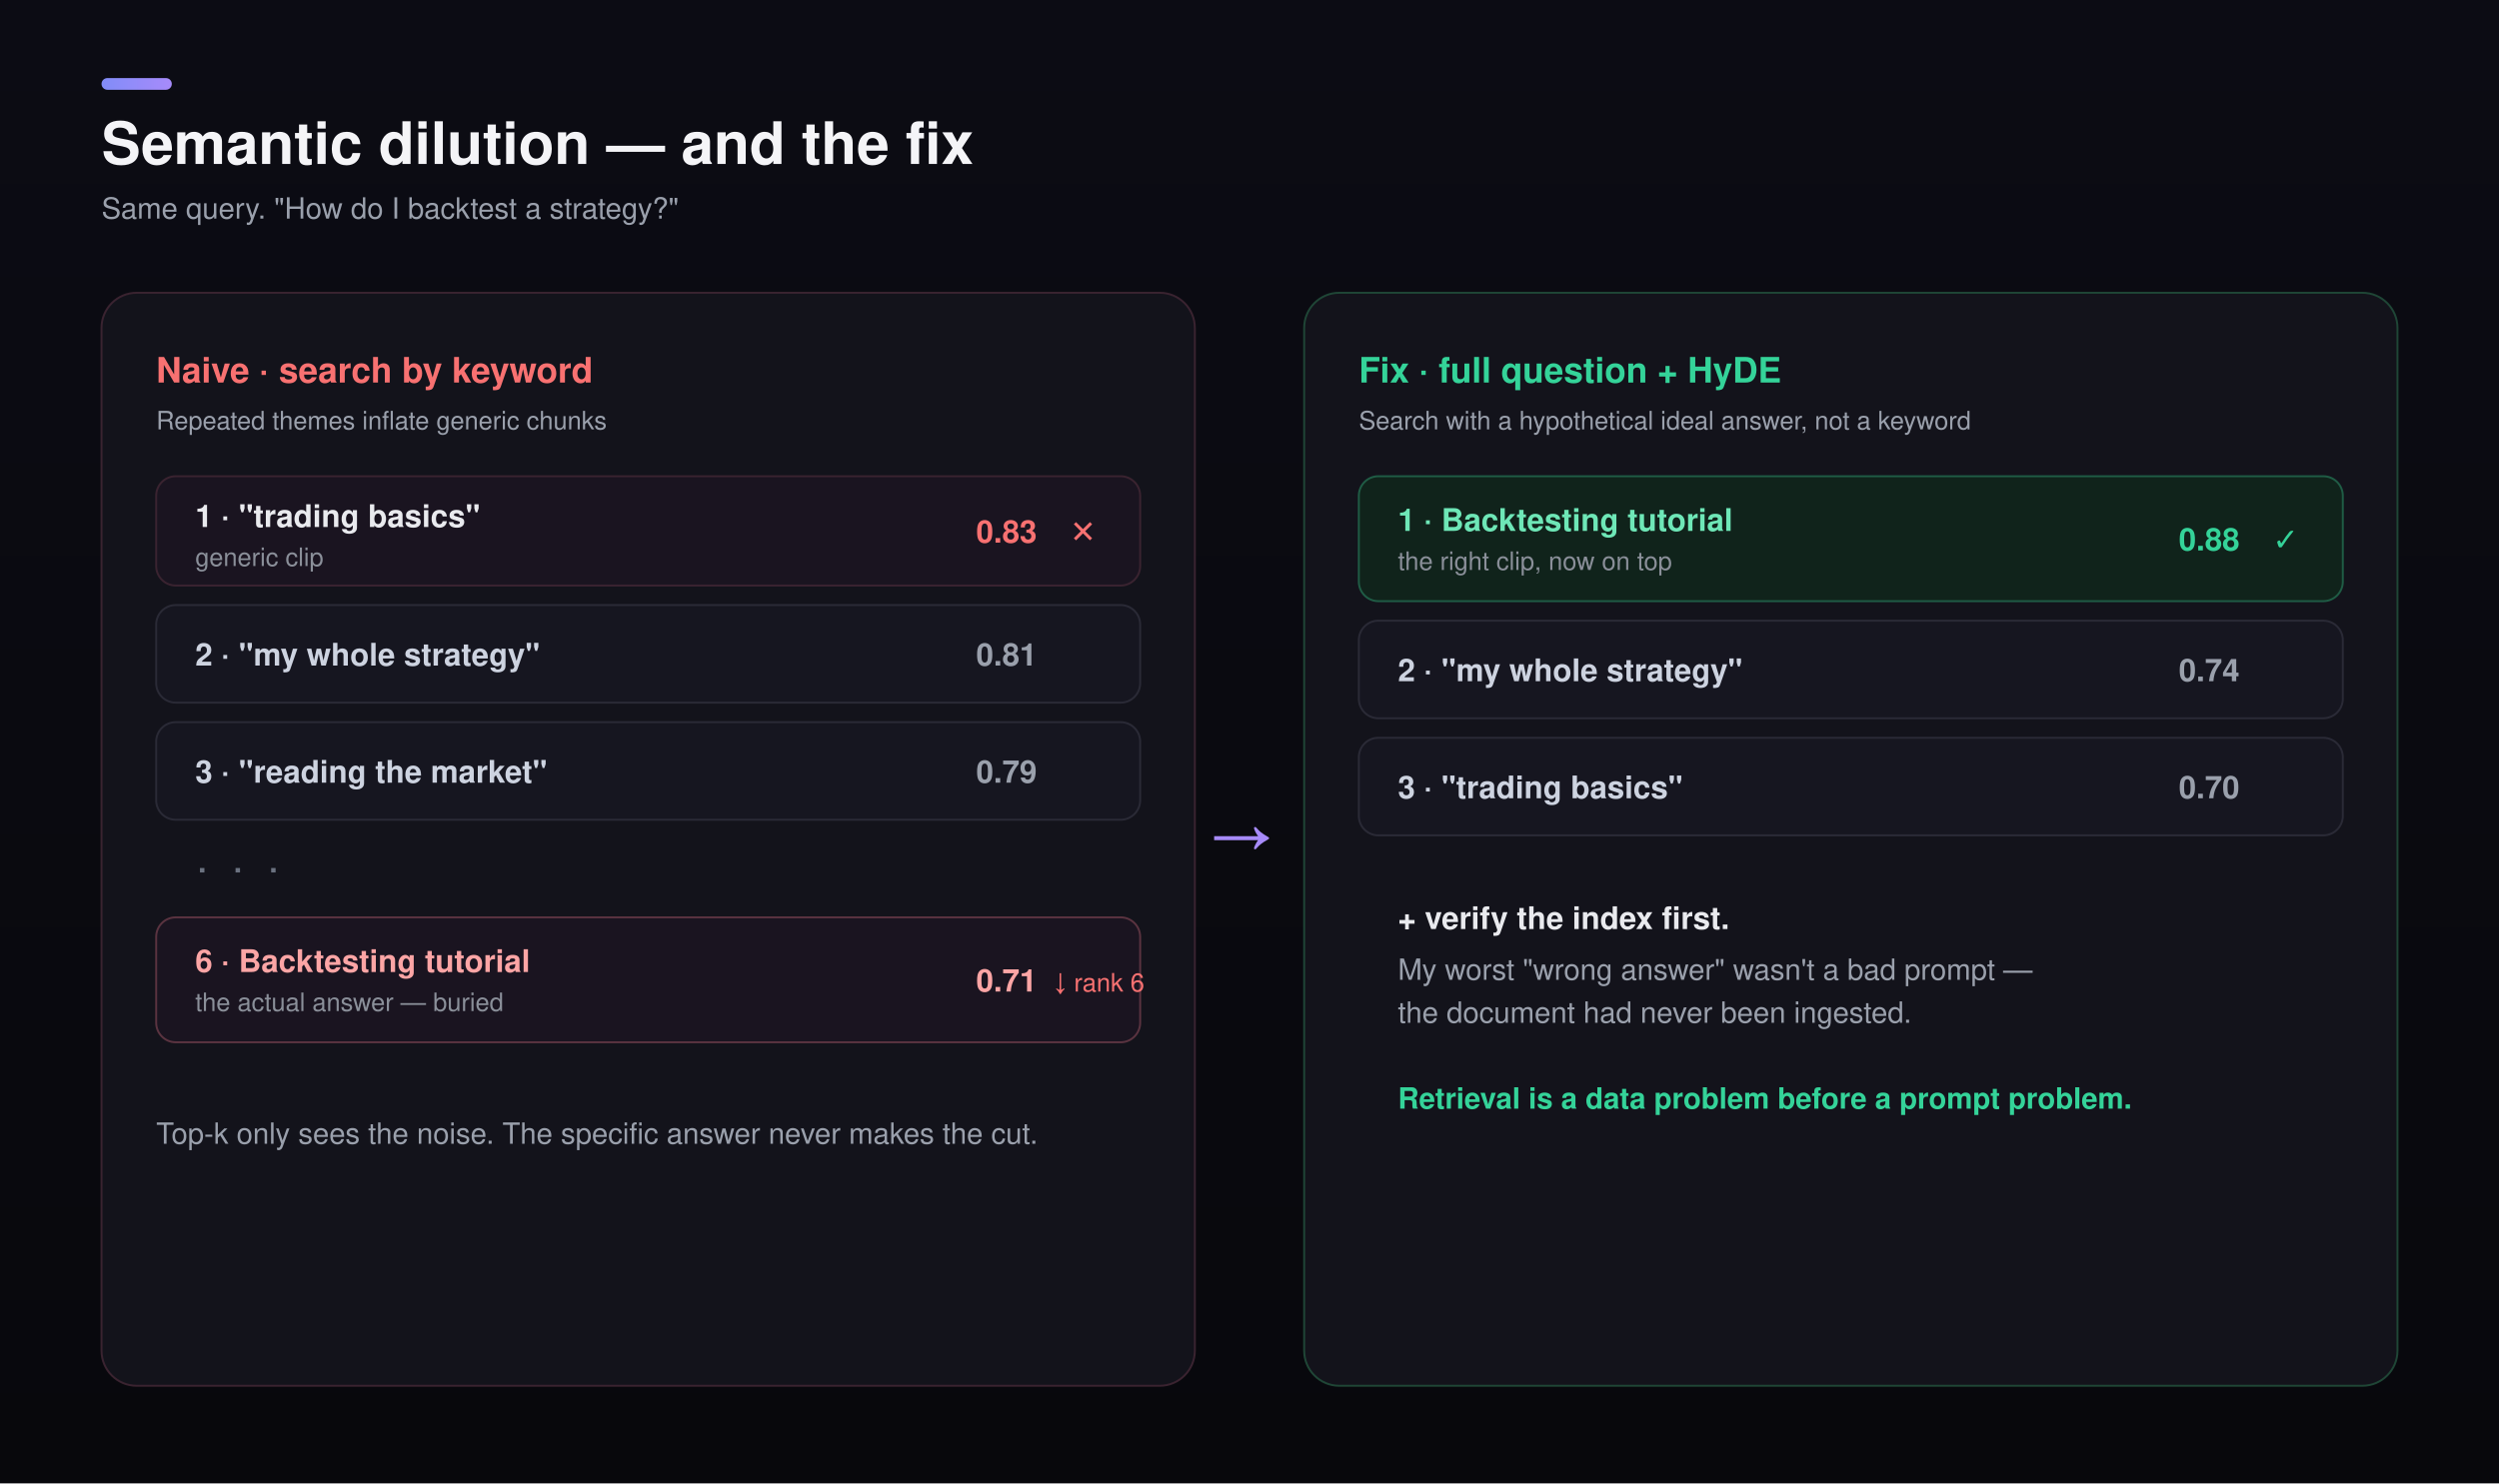
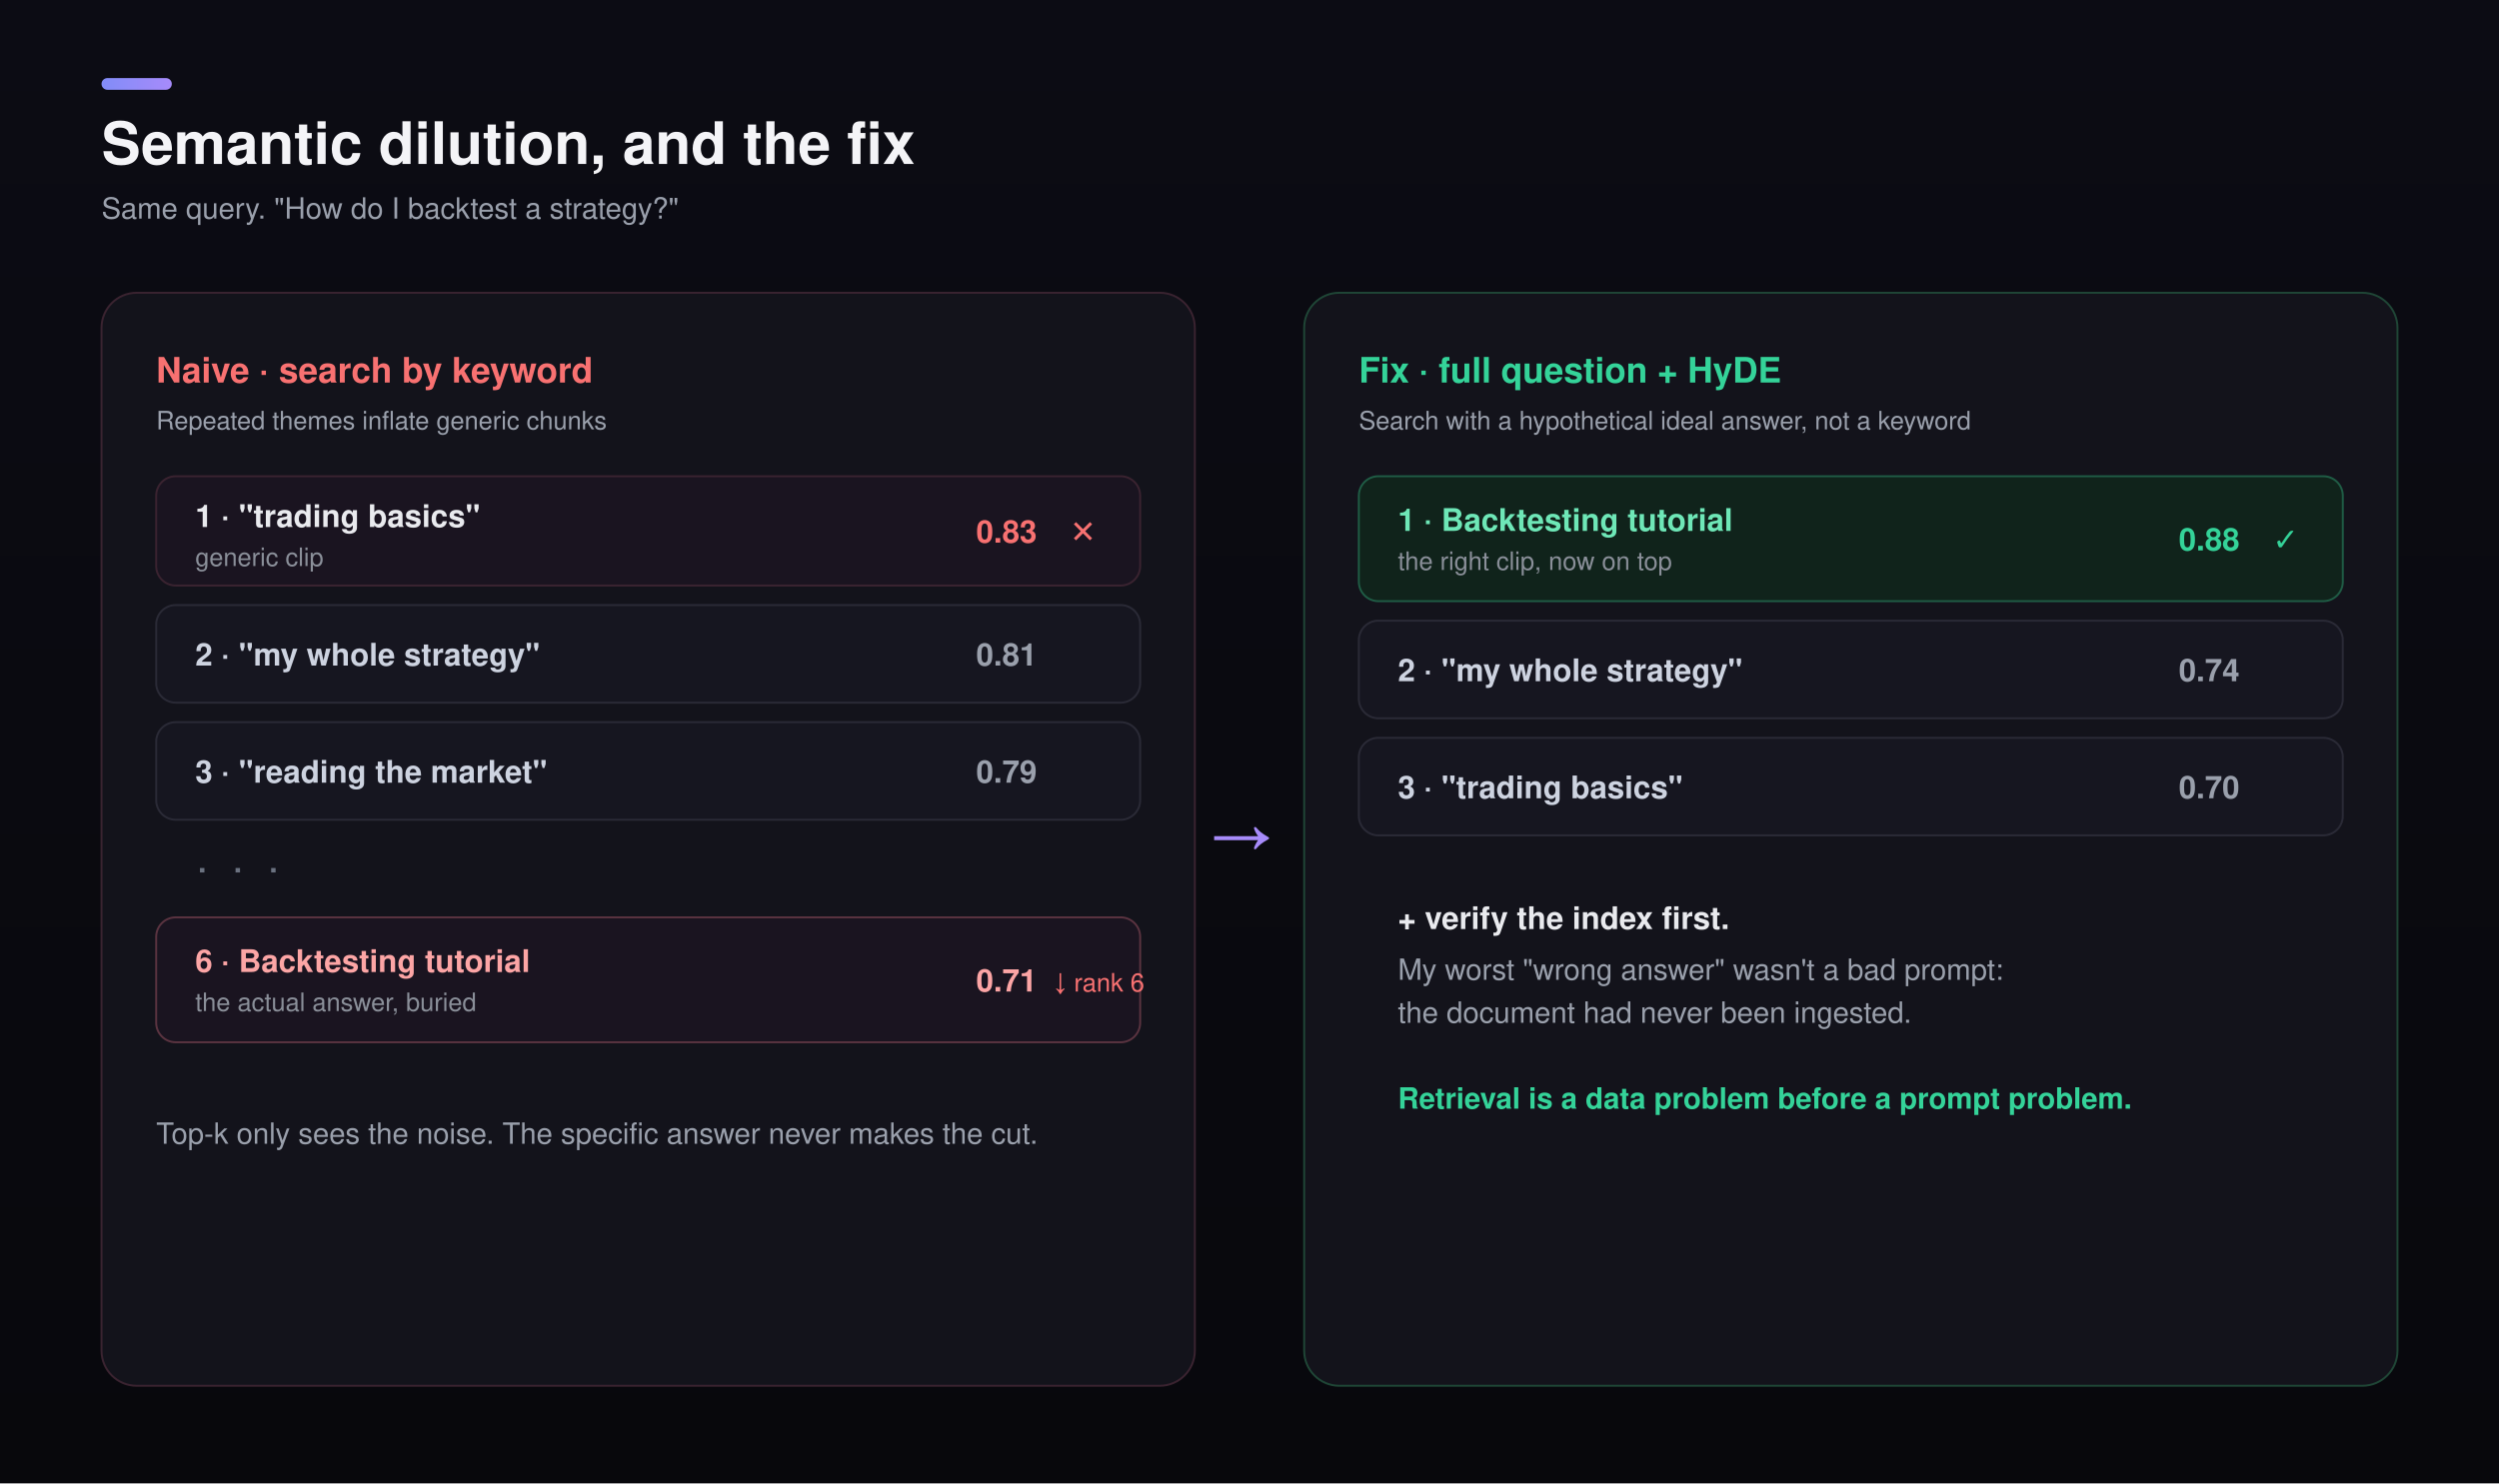
<svg xmlns="http://www.w3.org/2000/svg" viewBox="0 0 1280 760" font-family="Segoe UI, Helvetica, Arial, sans-serif">
  <defs>
    <linearGradient id="rbg" x1="0" y1="0" x2="0" y2="1">
      <stop offset="0%" stop-color="#0c0c14" />
      <stop offset="100%" stop-color="#08080c" />
    </linearGradient>
    <linearGradient id="racc" x1="0" y1="0" x2="1" y2="0">
      <stop offset="0%" stop-color="#818cf8" />
      <stop offset="100%" stop-color="#a78bfa" />
    </linearGradient>
  </defs>
  <rect width="1280" height="760" fill="url(#rbg)" />
  <rect x="52" y="40" width="36" height="6" rx="3" fill="url(#racc)" />
-   <text x="52" y="84" font-size="30" font-weight="800" fill="#f4f4f7">Semantic dilution — and the fix</text>
+   <text x="52" y="84" font-size="30" font-weight="800" fill="#f4f4f7">Semantic dilution, and the fix</text>
  <text x="52" y="112" font-size="15" fill="#9aa0ac">Same query. "How do I backtest a strategy?"</text>
  <rect x="52" y="150" width="560" height="560" rx="18" fill="#13131b" stroke="#3a2330" />
  <text x="80" y="196" font-size="18" font-weight="700" fill="#f87171">Naive · search by keyword</text>
  <text x="80" y="220" font-size="13" fill="#9aa0ac">Repeated themes inflate generic chunks</text>
  <g font-size="16">
    <g>
      <rect x="80" y="244" width="504" height="56" rx="10" fill="#1a1420" stroke="#3a2330" />
      <text x="100" y="270" fill="#e9eaee" font-weight="600">1 · "trading basics"</text>
      <text x="100" y="290" fill="#8a8f99" font-size="13">generic clip</text>
      <text x="500" y="278" fill="#f87171" font-weight="700">0.83</text>
      <text x="548" y="278" fill="#f87171" font-weight="700">✕</text>
    </g>
    <g>
      <rect x="80" y="310" width="504" height="50" rx="10" fill="#161620" stroke="#2a2a36" />
      <text x="100" y="341" fill="#cdd3e0" font-weight="600">2 · "my whole strategy"</text>
      <text x="500" y="341" fill="#9aa0ac" font-weight="700">0.81</text>
    </g>
    <g>
      <rect x="80" y="370" width="504" height="50" rx="10" fill="#161620" stroke="#2a2a36" />
      <text x="100" y="401" fill="#cdd3e0" font-weight="600">3 · "reading the market"</text>
      <text x="500" y="401" fill="#9aa0ac" font-weight="700">0.79</text>
    </g>
    <text x="100" y="452" fill="#6b7280" font-size="22" letter-spacing="3">· · ·</text>
    <g>
      <rect x="80" y="470" width="504" height="64" rx="10" fill="#1a1420" stroke="#5a3340" />
      <text x="100" y="498" fill="#fca5a5" font-weight="700">6 · Backtesting tutorial</text>
-       <text x="100" y="518" fill="#8a8f99" font-size="13">the actual answer — buried</text>
+       <text x="100" y="518" fill="#8a8f99" font-size="13">the actual answer, buried</text>
      <text x="500" y="508" fill="#fca5a5" font-weight="700">0.71</text>
      <text x="540" y="508" fill="#f87171" font-size="13">↓ rank 6</text>
    </g>
    <text x="80" y="586" fill="#9aa0ac" font-size="15">Top-k only sees the noise. The specific answer never makes the cut.</text>
  </g>
  <text x="636" y="440" text-anchor="middle" font-size="34" fill="#a78bfa">→</text>
  <rect x="668" y="150" width="560" height="560" rx="18" fill="#13131b" stroke="#1f4636" />
  <text x="696" y="196" font-size="18" font-weight="700" fill="#34d399">Fix · full question + HyDE</text>
  <text x="696" y="220" font-size="13" fill="#9aa0ac">Search with a hypothetical ideal answer, not a keyword</text>
  <g font-size="16">
    <g>
      <rect x="696" y="244" width="504" height="64" rx="10" fill="#10231b" stroke="#1f5c45" />
      <text x="716" y="272" fill="#6ee7b7" font-weight="700">1 · Backtesting tutorial</text>
      <text x="716" y="292" fill="#8a8f99" font-size="13">the right clip, now on top</text>
      <text x="1116" y="282" fill="#34d399" font-weight="700">0.88</text>
      <text x="1164" y="282" fill="#34d399" font-weight="700">✓</text>
    </g>
    <g>
      <rect x="696" y="318" width="504" height="50" rx="10" fill="#161620" stroke="#2a2a36" />
      <text x="716" y="349" fill="#cdd3e0" font-weight="600">2 · "my whole strategy"</text>
      <text x="1116" y="349" fill="#9aa0ac" font-weight="700">0.74</text>
    </g>
    <g>
      <rect x="696" y="378" width="504" height="50" rx="10" fill="#161620" stroke="#2a2a36" />
      <text x="716" y="409" fill="#cdd3e0" font-weight="600">3 · "trading basics"</text>
      <text x="1116" y="409" fill="#9aa0ac" font-weight="700">0.70</text>
    </g>
    <text x="716" y="476" fill="#e9eaee" font-size="16" font-weight="600">+ verify the index first.</text>
-     <text x="716" y="502" fill="#9aa0ac" font-size="15">My worst "wrong answer" wasn't a bad prompt —</text>
+     <text x="716" y="502" fill="#9aa0ac" font-size="15">My worst "wrong answer" wasn't a bad prompt:</text>
    <text x="716" y="524" fill="#9aa0ac" font-size="15">the document had never been ingested.</text>
    <text x="716" y="568" fill="#34d399" font-size="15" font-weight="600">Retrieval is a data problem before a prompt problem.</text>
  </g>
</svg>
